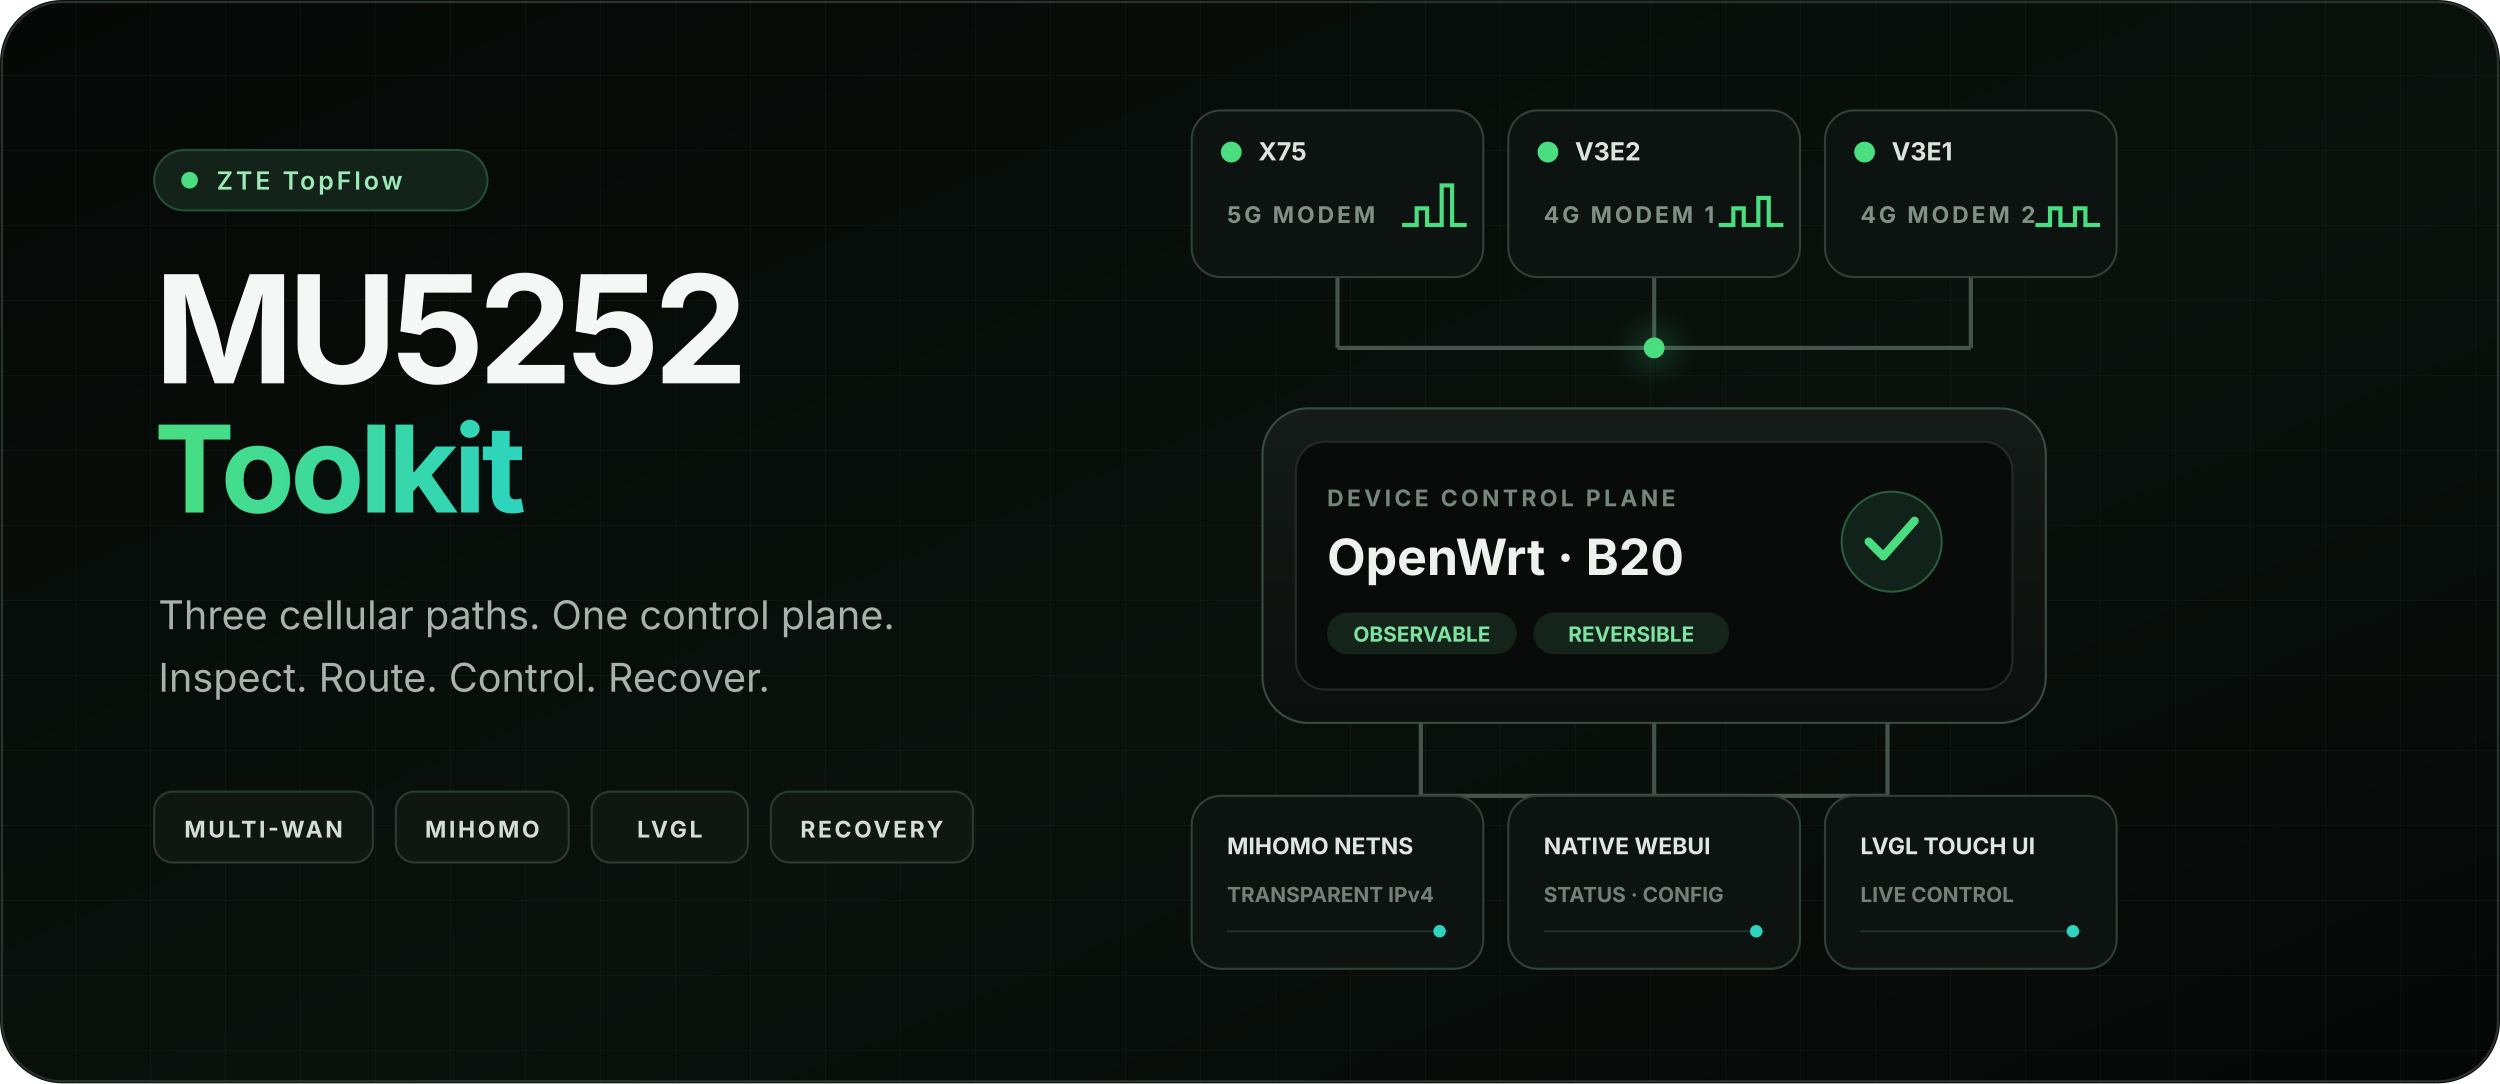
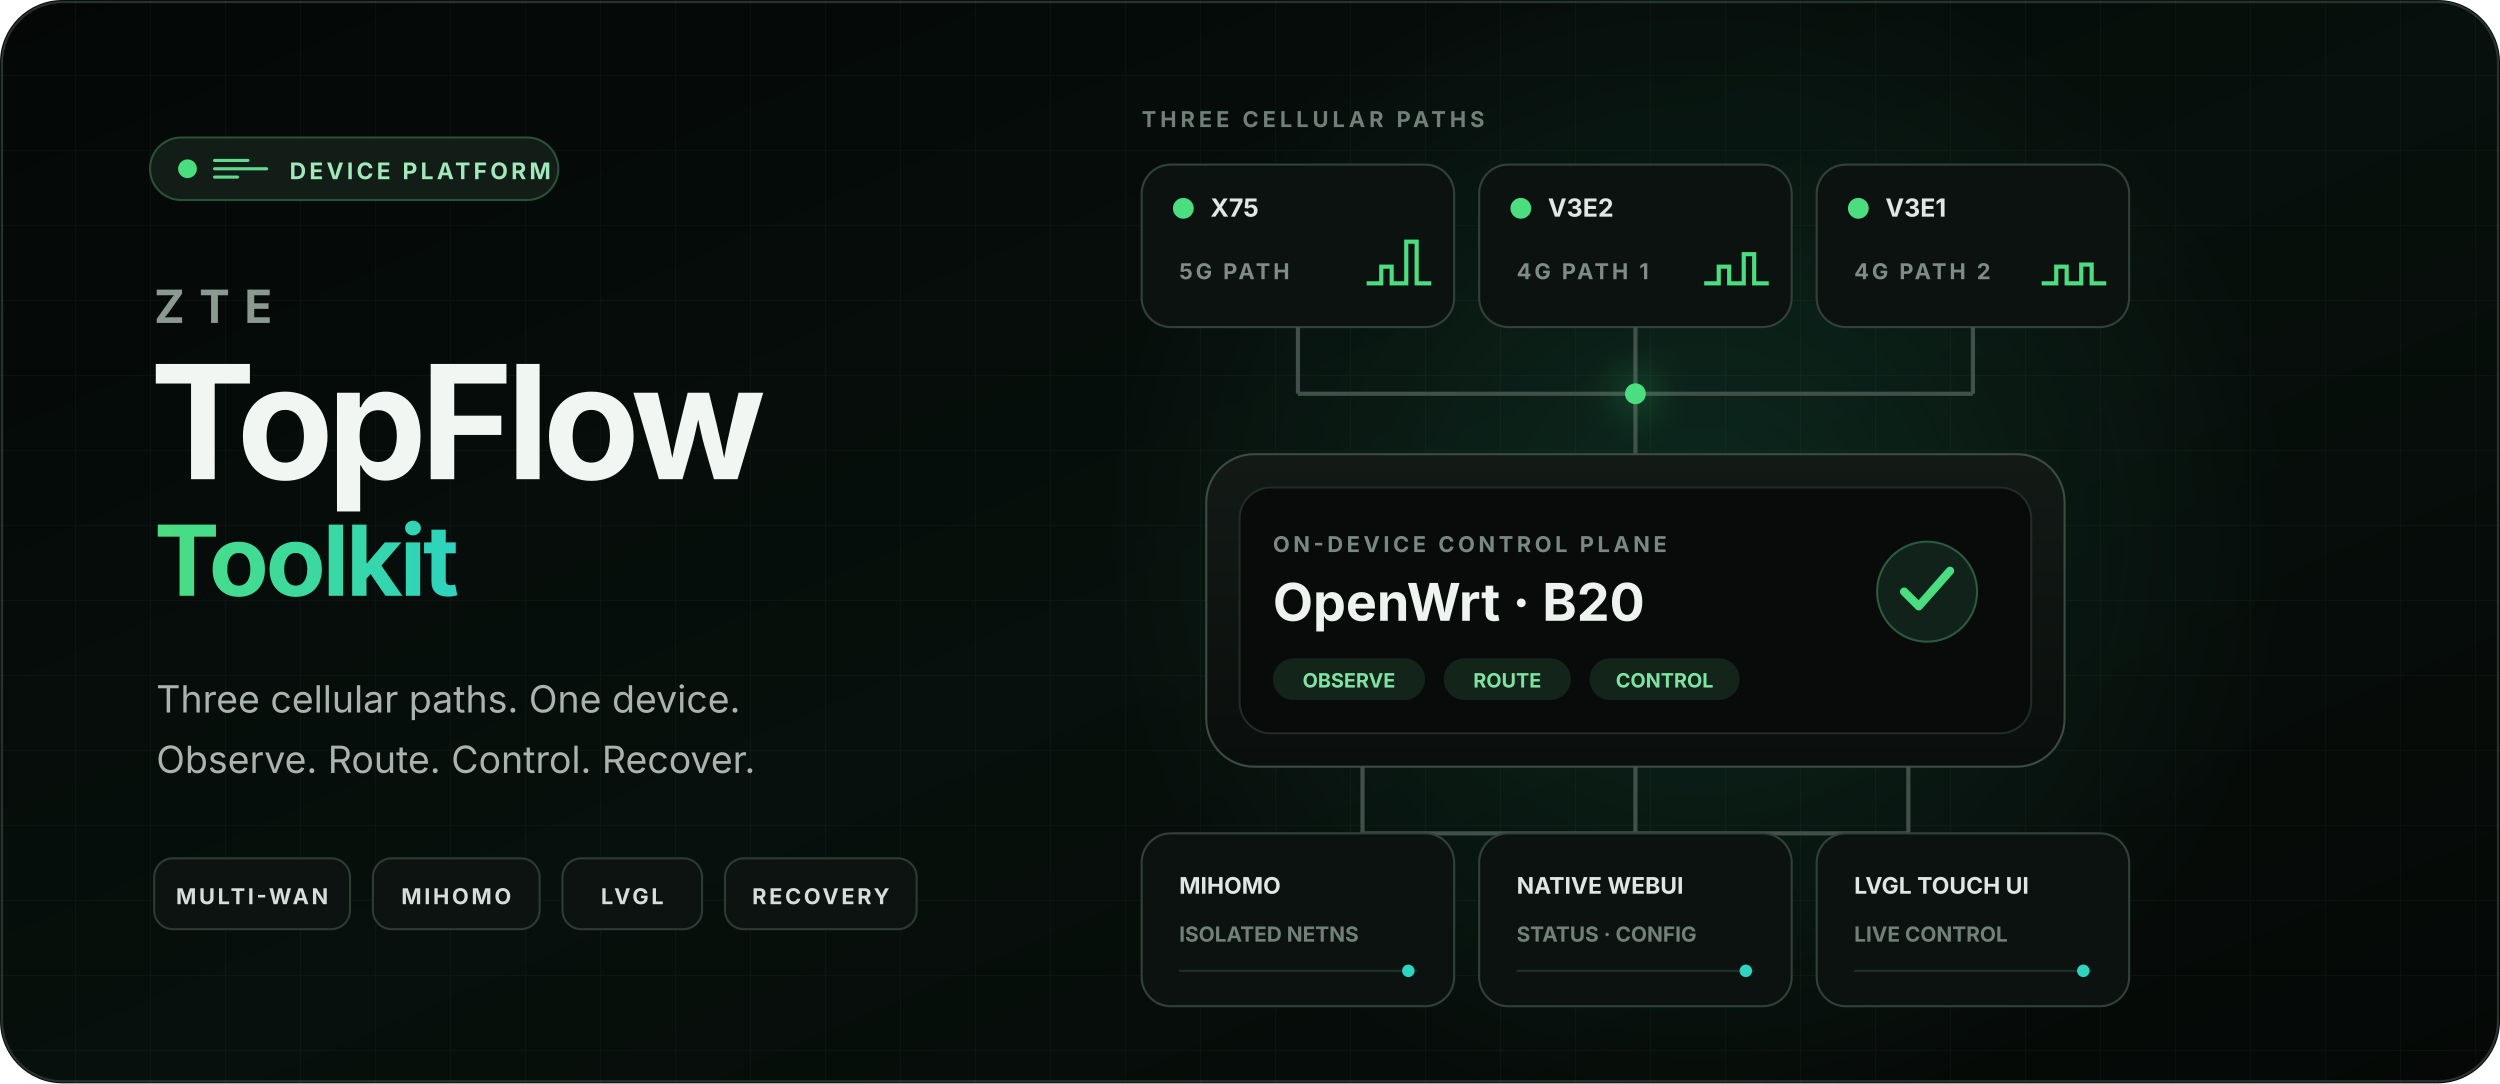
<svg xmlns="http://www.w3.org/2000/svg" width="1200" height="520" viewBox="0 0 1200 520" role="img" aria-labelledby="title desc">
  <defs>
-     <linearGradient id="bg" x1="0" y1="0" x2="1" y2="1">
-       <stop offset="0" stop-color="#050806" />
-       <stop offset="0.56" stop-color="#09110d" />
-       <stop offset="1" stop-color="#050706" />
+     <linearGradient id="background" x1="0" y1="0" x2="1" y2="1">
+       <stop offset="0" stop-color="#040706" />
+       <stop offset=".52" stop-color="#07100c" />
+       <stop offset="1" stop-color="#050806" />
    </linearGradient>
-     <linearGradient id="accent" x1="0" y1="0" x2="1" y2="0">
+     <linearGradient id="brand" x1="0" y1="0" x2="1" y2="0">
      <stop offset="0" stop-color="#4ade80" />
      <stop offset="1" stop-color="#2dd4bf" />
    </linearGradient>
-     <linearGradient id="device" x1="0" y1="0" x2="0" y2="1">
-       <stop offset="0" stop-color="#151b18" />
-       <stop offset="1" stop-color="#0b0f0d" />
+     <linearGradient id="panel" x1="0" y1="0" x2="0" y2="1">
+       <stop offset="0" stop-color="#131a16" />
+       <stop offset="1" stop-color="#0a0e0c" />
    </linearGradient>
+     <radialGradient id="halo">
+       <stop offset="0" stop-color="#34d399" stop-opacity=".13" />
+       <stop offset="1" stop-color="#34d399" stop-opacity="0" />
+     </radialGradient>
    <pattern id="grid" width="36" height="36" patternUnits="userSpaceOnUse">
-       <path d="M36 0H0V36" fill="none" stroke="#8ba096" stroke-opacity=".055" />
+       <path d="M36 0H0V36" fill="none" stroke="#8ba096" stroke-opacity=".052" />
    </pattern>
-     <filter id="glow" x="-100%" y="-100%" width="300%" height="300%">
-       <feGaussianBlur stdDeviation="5" />
+     <filter id="glow" x="-200%" y="-200%" width="500%" height="500%">
+       <feGaussianBlur stdDeviation="7" />
    </filter>
  </defs>
-   <rect width="1200" height="520" rx="30" fill="url(#bg)" />
+   <rect width="1200" height="520" rx="30" fill="url(#background)" />
  <rect x="1" y="1" width="1198" height="518" rx="29" fill="none" stroke="#29332e" />
  <rect width="1200" height="520" rx="30" fill="url(#grid)" />
+   <circle cx="815" cy="258" r="285" fill="url(#halo)" />
  <g font-family="Inter, SF Pro Display, Segoe UI, sans-serif">
-     <g transform="translate(74 72)">
-       <rect width="160" height="29" rx="14.5" fill="#13231a" stroke="#244d35" />
-       <circle cx="17" cy="14.5" r="4" fill="#4ade80" />
-       <text x="30" y="19" fill="#9ee9b8" font-size="12" font-weight="600" letter-spacing="1.4">ZTE TopFlow</text>
-       <text x="0" y="112" fill="#f4f7f5" font-size="72" font-weight="700" letter-spacing="-3">MU5252</text>
-       <text x="0" y="174" fill="url(#accent)" font-size="58" font-weight="650" letter-spacing="-2.2">Toolkit</text>
-       <text x="2" y="230" fill="#a7b2ac" font-size="19">Three cellular paths. One control plane.</text>
-       <text x="2" y="260" fill="#a7b2ac" font-size="19">Inspect. Route. Control. Recover.</text>
-       <g transform="translate(0 308)" font-size="11" font-weight="650" letter-spacing="1.25">
+     <g transform="translate(72 66)">
+       <g>
+         <rect width="196" height="30" rx="15" fill="#111d16" stroke="#29513a" />
+         <circle cx="18" cy="15" r="4.5" fill="#4ade80" />
+         <path d="M31 11h16M31 15h25M31 19h11" stroke="#63d990" stroke-width="1.5" stroke-linecap="round" />
+         <text x="67" y="20" fill="#a1e8ba" font-size="11" font-weight="650" letter-spacing="1.55">DEVICE PLATFORM</text>
+       </g>
+       <text x="2" y="89" fill="#8a9a91" font-size="22" font-weight="650" letter-spacing="7">ZTE</text>
+       <text x="0" y="164" fill="#f2f6f3" font-size="76" font-weight="700" letter-spacing="-3.2">TopFlow</text>
+       <text x="2" y="220" fill="url(#brand)" font-size="47" font-weight="650" letter-spacing="-1.5">Toolkit</text>
+       <text x="3" y="276" fill="#a8b4ad" font-size="18">Three cellular paths. One device.</text>
+       <text x="3" y="305" fill="#a8b4ad" font-size="18">Observe. Route. Control. Recover.</text>
+       <g transform="translate(2 346)" font-size="10.5" font-weight="650" letter-spacing="1.25">
        <g>
-           <rect width="105" height="34" rx="9" fill="#101713" stroke="#2b3a32" />
-           <text x="52.5" y="22" fill="#d5ddd8" text-anchor="middle">MULTI-WAN</text>
+           <rect width="94" height="34" rx="9" fill="#0d1310" stroke="#2d3b33" />
+           <text x="47" y="22" fill="#d7ded9" text-anchor="middle">MULTI-WAN</text>
        </g>
-         <g transform="translate(116)">
-           <rect width="83" height="34" rx="9" fill="#101713" stroke="#2b3a32" />
-           <text x="41.5" y="22" fill="#d5ddd8" text-anchor="middle">MIHOMO</text>
+         <g transform="translate(105)">
+           <rect width="80" height="34" rx="9" fill="#0d1310" stroke="#2d3b33" />
+           <text x="40" y="22" fill="#d7ded9" text-anchor="middle">MIHOMO</text>
        </g>
-         <g transform="translate(210)">
-           <rect width="75" height="34" rx="9" fill="#101713" stroke="#2b3a32" />
-           <text x="37.5" y="22" fill="#d5ddd8" text-anchor="middle">LVGL</text>
+         <g transform="translate(196)">
+           <rect width="67" height="34" rx="9" fill="#0d1310" stroke="#2d3b33" />
+           <text x="33.5" y="22" fill="#d7ded9" text-anchor="middle">LVGL</text>
        </g>
-         <g transform="translate(296)">
-           <rect width="97" height="34" rx="9" fill="#101713" stroke="#2b3a32" />
-           <text x="48.5" y="22" fill="#d5ddd8" text-anchor="middle">RECOVERY</text>
+         <g transform="translate(274)">
+           <rect width="92" height="34" rx="9" fill="#0d1310" stroke="#2d3b33" />
+           <text x="46" y="22" fill="#d7ded9" text-anchor="middle">RECOVERY</text>
        </g>
      </g>
    </g>
-     <g transform="translate(572 53)">
-       <path d="M70 80V114M222 80V114M374 80V114" stroke="#44534b" stroke-width="2" />
-       <path d="M70 114H374" stroke="#44534b" stroke-width="2" />
-       <path d="M222 114V143" stroke="url(#accent)" stroke-width="3" />
-       <circle cx="222" cy="114" r="5" fill="#4ade80" />
-       <circle cx="222" cy="114" r="12" fill="#4ade80" opacity=".14" filter="url(#glow)" />
-       <g font-size="12" font-weight="650">
+     <g transform="translate(548 48)">
+       <text x="0" y="13" fill="#708078" font-size="10.5" font-weight="650" letter-spacing="1.9">THREE CELLULAR PATHS</text>
+       <g transform="translate(0 31)" font-size="12" font-weight="650">
        <g>
-           <rect width="140" height="80" rx="14" fill="#0d1310" stroke="#314138" />
-           <circle cx="19" cy="20" r="5" fill="#4ade80" />
-           <text x="32" y="24" fill="#dce4df">X75</text>
-           <text x="17" y="54" fill="#7f9187" font-size="11" letter-spacing="1.4">5G MODEM</text>
-           <path d="M101 55h7v-8h5v8h7V36h5v19h7" fill="none" stroke="#4ade80" stroke-width="2" />
+           <rect width="150" height="78" rx="14" fill="#0c1210" stroke="#314139" />
+           <circle cx="20" cy="21" r="5" fill="#4ade80" />
+           <text x="33" y="25" fill="#e1e7e3">X75</text>
+           <text x="18" y="55" fill="#7d8c84" font-size="10.5" letter-spacing="1.4">5G PATH</text>
+           <path d="M108 57h7v-8h5v8h7V37h5v20h7" fill="none" stroke="#4ade80" stroke-width="2" />
        </g>
-         <g transform="translate(152)">
-           <rect width="140" height="80" rx="14" fill="#0d1310" stroke="#314138" />
-           <circle cx="19" cy="20" r="5" fill="#4ade80" />
-           <text x="32" y="24" fill="#dce4df">V3E2</text>
-           <text x="17" y="54" fill="#7f9187" font-size="11" letter-spacing="1.4">4G MODEM 1</text>
-           <path d="M101 55h7v-8h5v8h7V42h5v13h7" fill="none" stroke="#4ade80" stroke-width="2" />
+         <g transform="translate(162)">
+           <rect width="150" height="78" rx="14" fill="#0c1210" stroke="#314139" />
+           <circle cx="20" cy="21" r="5" fill="#4ade80" />
+           <text x="33" y="25" fill="#e1e7e3">V3E2</text>
+           <text x="18" y="55" fill="#7d8c84" font-size="10.5" letter-spacing="1.4">4G PATH 1</text>
+           <path d="M108 57h7v-8h5v8h7V43h5v14h7" fill="none" stroke="#4ade80" stroke-width="2" />
        </g>
-         <g transform="translate(304)">
-           <rect width="140" height="80" rx="14" fill="#0d1310" stroke="#314138" />
-           <circle cx="19" cy="20" r="5" fill="#4ade80" />
-           <text x="32" y="24" fill="#dce4df">V3E1</text>
-           <text x="17" y="54" fill="#7f9187" font-size="11" letter-spacing="1.4">4G MODEM 2</text>
-           <path d="M101 55h7v-8h5v8h7V47h5v8h7" fill="none" stroke="#4ade80" stroke-width="2" />
+         <g transform="translate(324)">
+           <rect width="150" height="78" rx="14" fill="#0c1210" stroke="#314139" />
+           <circle cx="20" cy="21" r="5" fill="#4ade80" />
+           <text x="33" y="25" fill="#e1e7e3">V3E1</text>
+           <text x="18" y="55" fill="#7d8c84" font-size="10.5" letter-spacing="1.4">4G PATH 2</text>
+           <path d="M108 57h7v-8h5v8h7V48h5v9h7" fill="none" stroke="#4ade80" stroke-width="2" />
        </g>
      </g>
-       <g transform="translate(34 143)">
-         <rect width="376" height="151" rx="22" fill="url(#device)" stroke="#3a4b42" />
-         <rect x="16" y="16" width="344" height="119" rx="14" fill="#080b09" stroke="#222b26" />
-         <text x="31" y="47" fill="#75867c" font-size="11" font-weight="650" letter-spacing="1.6">DEVICE CONTROL PLANE</text>
-         <text x="31" y="80" fill="#edf2ef" font-size="24" font-weight="650">OpenWrt · B20</text>
-         <rect x="31" y="98" width="91" height="20" rx="10" fill="#14241a" />
-         <text x="76.5" y="112" fill="#7ee2a1" font-size="10" font-weight="650" text-anchor="middle">OBSERVABLE</text>
-         <rect x="130" y="98" width="94" height="20" rx="10" fill="#14241a" />
-         <text x="177" y="112" fill="#7ee2a1" font-size="10" font-weight="650" text-anchor="middle">REVERSIBLE</text>
-         <g transform="translate(278 40)">
+       <path d="M75 109v32M237 109v32M399 109v32M75 141h324M237 141v29" fill="none" stroke="#415149" stroke-width="2" />
+       <circle cx="237" cy="141" r="14" fill="#4ade80" opacity=".12" filter="url(#glow)" />
+       <circle cx="237" cy="141" r="5" fill="#4ade80" />
+       <g transform="translate(31 170)">
+         <rect width="412" height="150" rx="23" fill="url(#panel)" stroke="#3b4c43" />
+         <rect x="16" y="16" width="380" height="118" rx="15" fill="#080b09" stroke="#222b26" />
+         <text x="32" y="47" fill="#788980" font-size="10.5" font-weight="650" letter-spacing="1.7">ON-DEVICE CONTROL PLANE</text>
+         <text x="32" y="80" fill="#eef3ef" font-size="25" font-weight="650">OpenWrt · B20</text>
+         <g transform="translate(32 98)" font-size="9.5" font-weight="650">
+           <rect width="73" height="20" rx="10" fill="#13251a" />
+           <text x="36.5" y="14" fill="#7fe3a2" text-anchor="middle">OBSERVE</text>
+           <g transform="translate(82)">
+             <rect width="61" height="20" rx="10" fill="#13251a" />
+             <text x="30.5" y="14" fill="#7fe3a2" text-anchor="middle">ROUTE</text>
+           </g>
+           <g transform="translate(152)">
+             <rect width="72" height="20" rx="10" fill="#13251a" />
+             <text x="36" y="14" fill="#7fe3a2" text-anchor="middle">CONTROL</text>
+           </g>
+         </g>
+         <g transform="translate(322 42)">
          <circle cx="24" cy="24" r="24" fill="#102219" stroke="#295b3d" />
          <path d="M13 24l7 7 15-17" fill="none" stroke="#4ade80" stroke-width="4" stroke-linecap="round" stroke-linejoin="round" />
        </g>
      </g>
-       <path d="M110 294V329M222 294V329M334 294V329" stroke="#44534b" stroke-width="2" />
-       <path d="M110 329H334" stroke="#44534b" stroke-width="2" />
-       <g transform="translate(0 329)" font-size="11" font-weight="650">
+       <path d="M106 320v32M237 320v32M368 320v32M106 352h262" fill="none" stroke="#415149" stroke-width="2" />
+       <g transform="translate(0 352)" font-size="11" font-weight="650">
        <g>
-           <rect width="140" height="83" rx="14" fill="#0d1310" stroke="#314138" />
-           <text x="17" y="28" fill="#e0e6e2">MIHOMO NETNS</text>
-           <text x="17" y="51" fill="#718178" font-size="10">TRANSPARENT IPv4</text>
-           <path d="M17 65H123" stroke="#203128" />
-           <circle cx="119" cy="65" r="3" fill="#2dd4bf" />
+           <rect width="150" height="83" rx="14" fill="#0c1210" stroke="#314139" />
+           <text x="18" y="29" fill="#e0e6e2">MIHOMO</text>
+           <text x="18" y="52" fill="#718178" font-size="10">ISOLATED NETNS</text>
+           <path d="M18 66h114" stroke="#203128" />
+           <circle cx="128" cy="66" r="3" fill="#2dd4bf" />
        </g>
-         <g transform="translate(152)">
-           <rect width="140" height="83" rx="14" fill="#0d1310" stroke="#314138" />
-           <text x="17" y="28" fill="#e0e6e2">NATIVE WEBUI</text>
-           <text x="17" y="51" fill="#718178" font-size="10">STATUS · CONFIG</text>
-           <path d="M17 65H123" stroke="#203128" />
-           <circle cx="119" cy="65" r="3" fill="#2dd4bf" />
+         <g transform="translate(162)">
+           <rect width="150" height="83" rx="14" fill="#0c1210" stroke="#314139" />
+           <text x="18" y="29" fill="#e0e6e2">NATIVE WEBUI</text>
+           <text x="18" y="52" fill="#718178" font-size="10">STATUS · CONFIG</text>
+           <path d="M18 66h114" stroke="#203128" />
+           <circle cx="128" cy="66" r="3" fill="#2dd4bf" />
        </g>
-         <g transform="translate(304)">
-           <rect width="140" height="83" rx="14" fill="#0d1310" stroke="#314138" />
-           <text x="17" y="28" fill="#e0e6e2">LVGL TOUCH UI</text>
-           <text x="17" y="51" fill="#718178" font-size="10">LIVE CONTROL</text>
-           <path d="M17 65H123" stroke="#203128" />
-           <circle cx="119" cy="65" r="3" fill="#2dd4bf" />
+         <g transform="translate(324)">
+           <rect width="150" height="83" rx="14" fill="#0c1210" stroke="#314139" />
+           <text x="18" y="29" fill="#e0e6e2">LVGL TOUCH UI</text>
+           <text x="18" y="52" fill="#718178" font-size="10">LIVE CONTROL</text>
+           <path d="M18 66h114" stroke="#203128" />
+           <circle cx="128" cy="66" r="3" fill="#2dd4bf" />
        </g>
      </g>
    </g>
  </g>
</svg>
